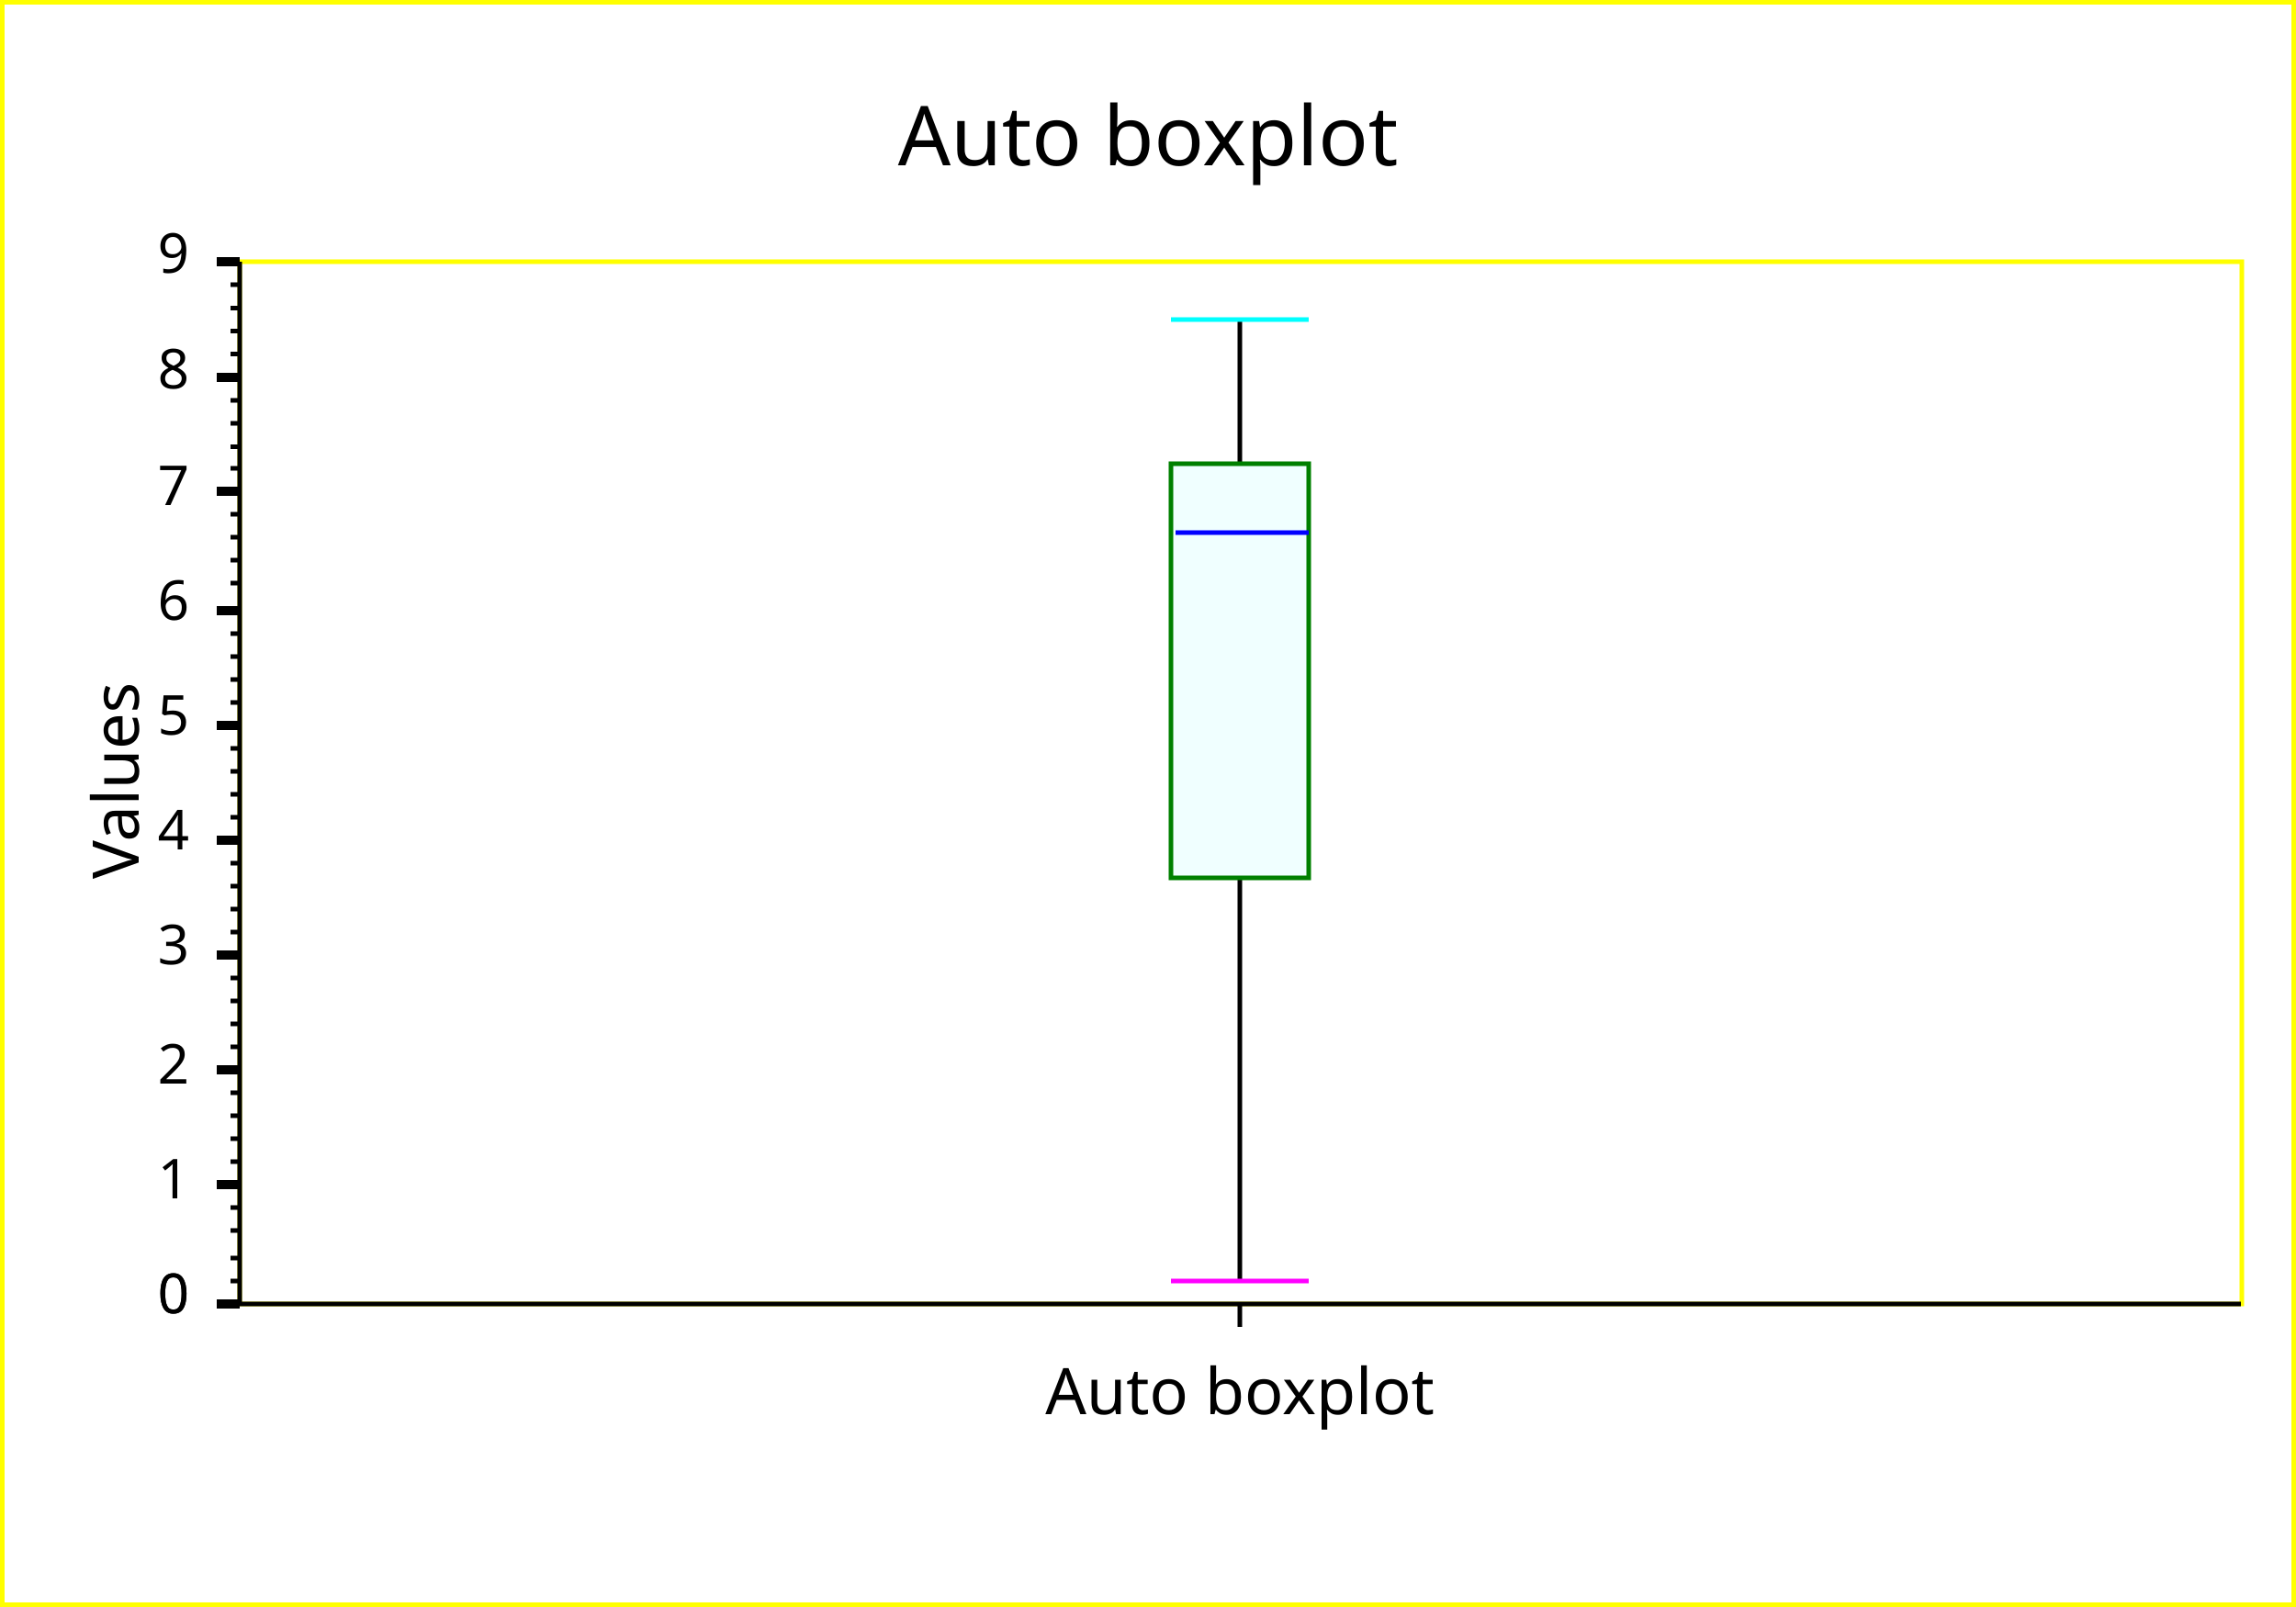
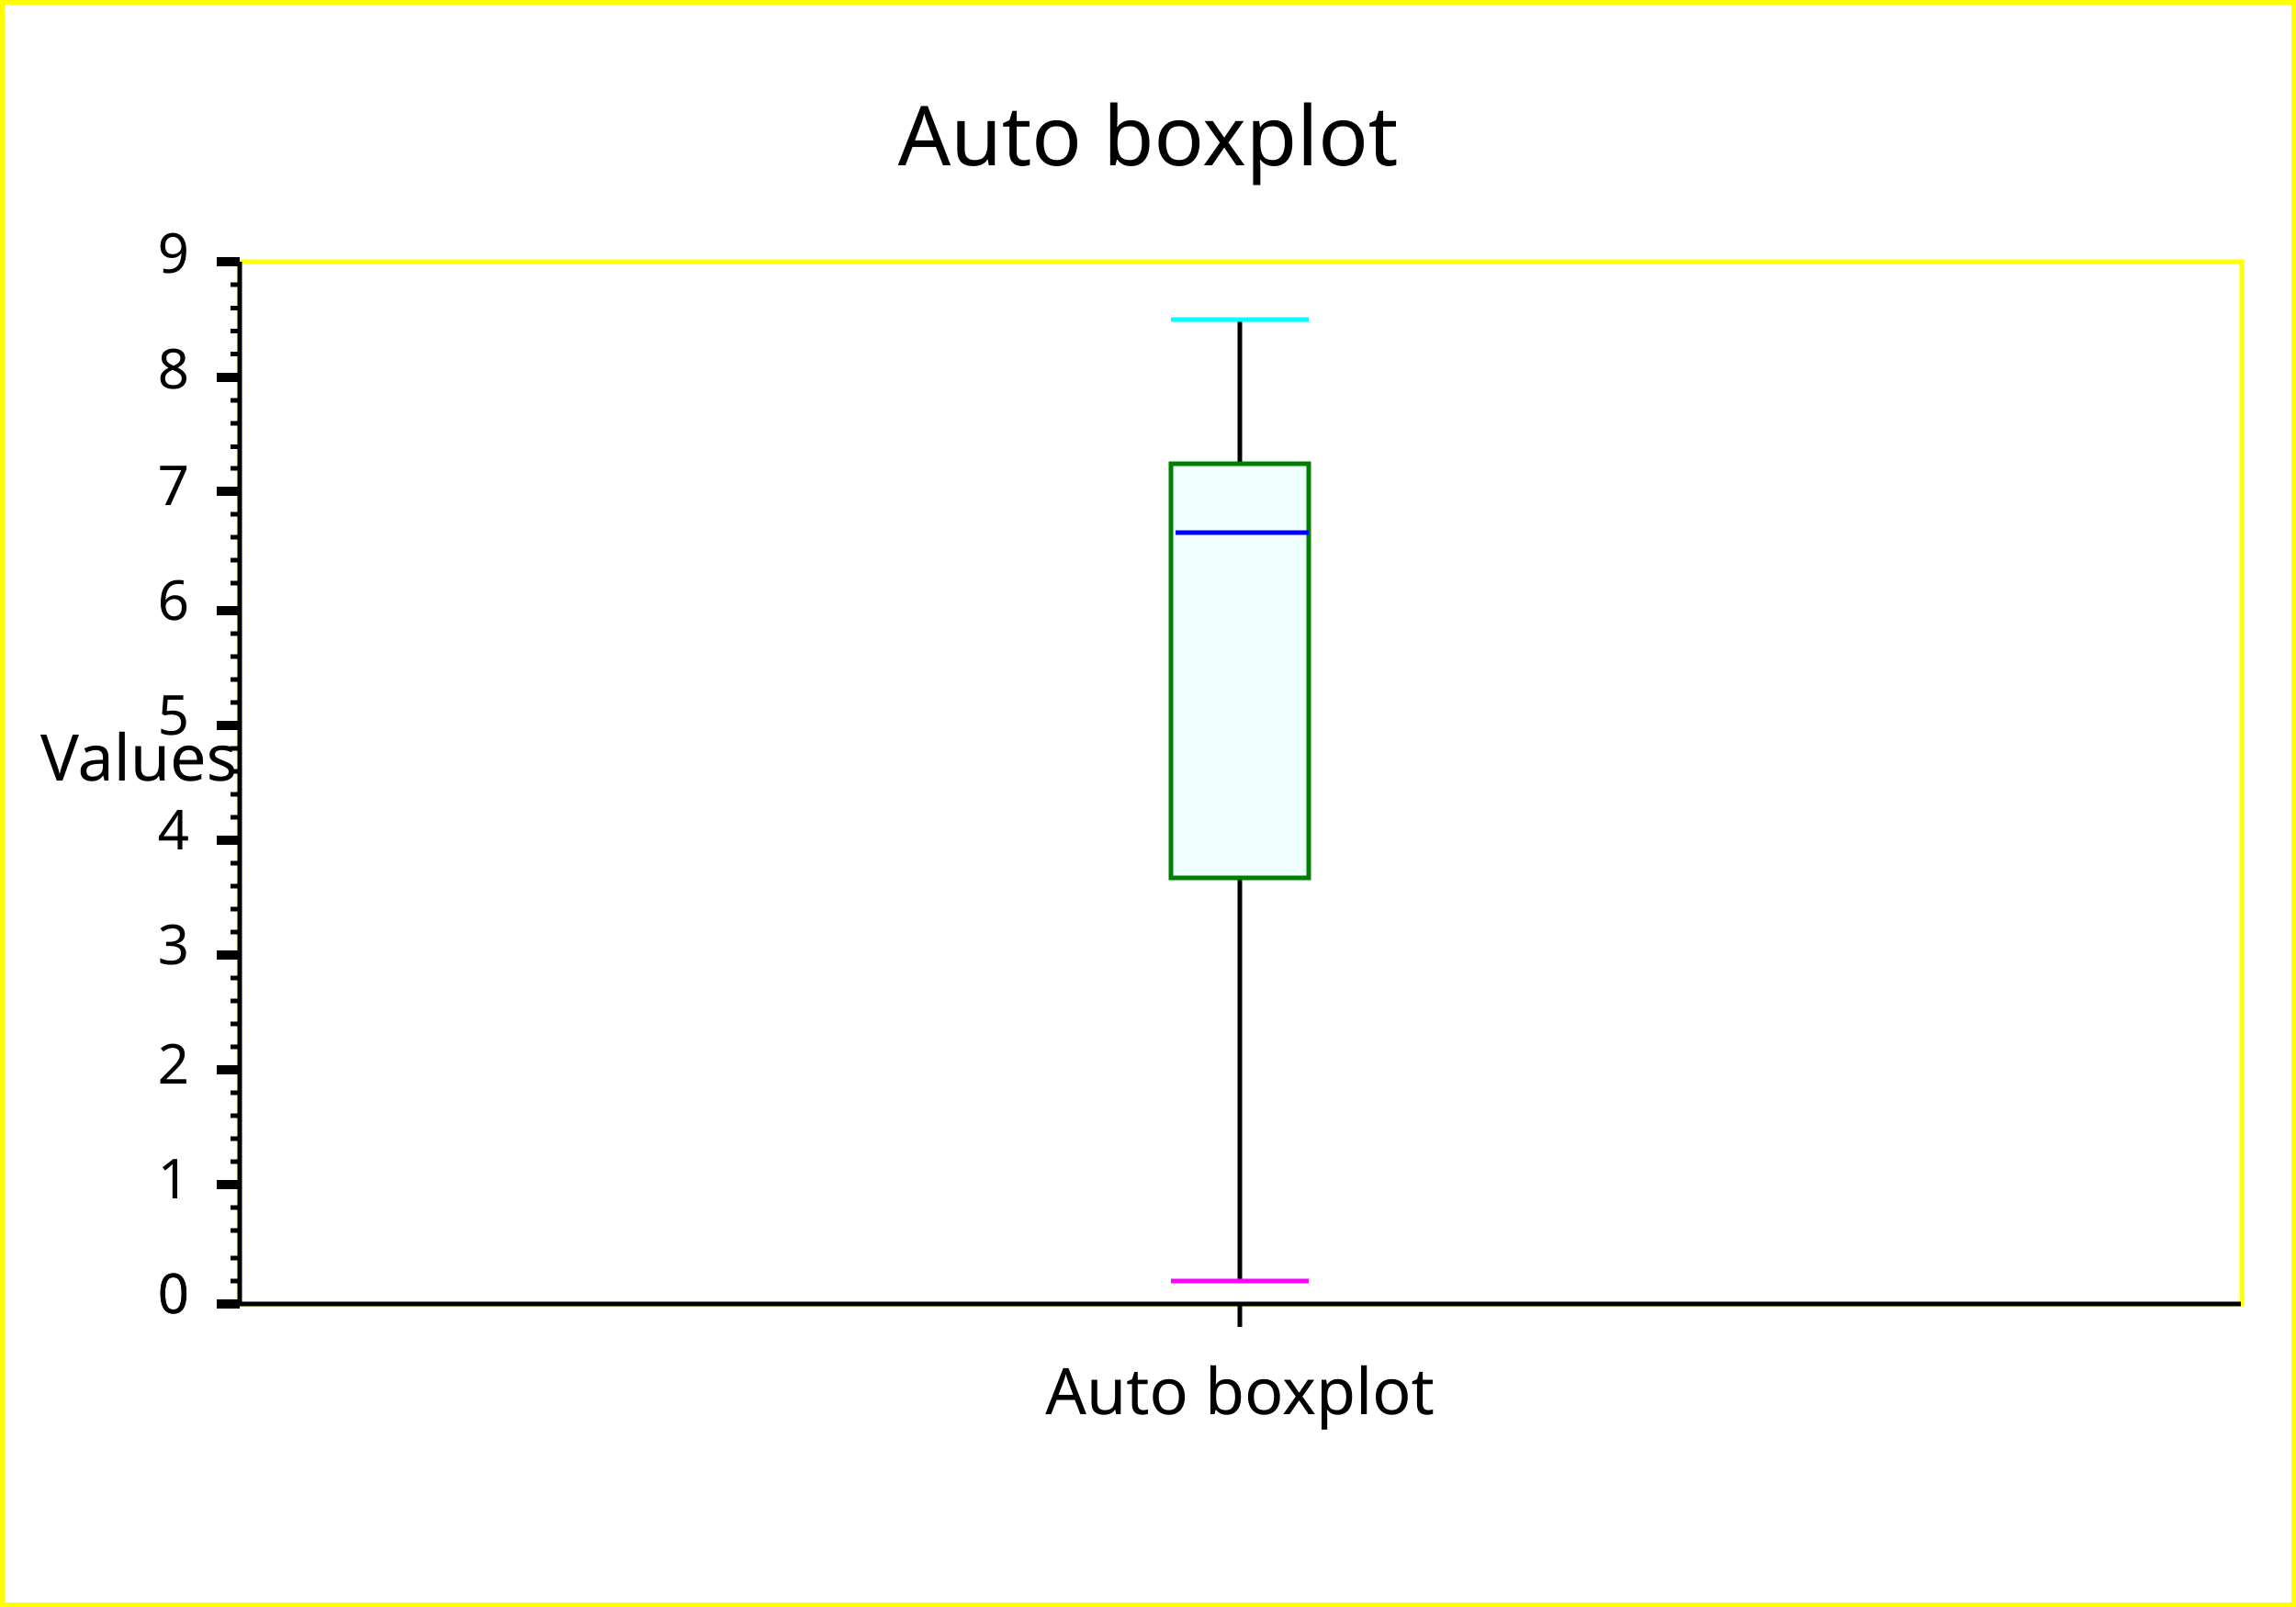
<svg xmlns="http://www.w3.org/2000/svg" width="500" height="350" version="1.1">
  <clipPath id="plot_window">
    <rect x="47.2" y="52" width="441" height="232" />
  </clipPath>
  <g id="imageBackground" stroke="rgb(255,255,0)" fill="rgb(255,255,255)" stroke-width="2">
    <rect x="0" y="0" width="500" height="350" />
  </g>
  <g id="plotBackground" stroke="rgb(255,255,0)" fill="rgb(255,255,255)" stroke-width="1">
    <rect x="52.2" y="57" width="436" height="227" />
  </g>
  <g id="X-axis" stroke="rgb(0,0,0)" stroke-width="1">
    <line x1="52.2" y1="284" x2="488" y2="284" />
  </g>
  <g id="Y-axis" stroke="rgb(0,0,0)" stroke-width="1">
    <line x1="52.2" y1="284" x2="52.2" y2="57" />
  </g>
  <g id="xMajorTicks" stroke="rgb(0,0,0)" stroke-width="1">
    <path d="M270,284 L270,289 " fill="none" />
  </g>
  <g id="yMajorTicks" stroke="rgb(0,0,0)" stroke-width="2">
    <path d="M47.2,284 L52.2,284 M47.2,258 L52.2,258 M47.2,233 L52.2,233 M47.2,208 L52.2,208 M47.2,183 L52.2,183 M47.2,158 L52.2,158 M47.2,133 L52.2,133 M47.2,107 L52.2,107 M47.2,82.2 L52.2,82.2 M47.2,57 L52.2,57 M47.2,284 L52.2,284 " fill="none" />
  </g>
  <g id="yMinorTicks" stroke="rgb(0,0,0)" stroke-width="1">
    <path d="M50.2,279 L52.2,279 M50.2,274 L52.2,274 M50.2,268 L52.2,268 M50.2,263 L52.2,263 M50.2,253 L52.2,253 M50.2,248 L52.2,248 M50.2,243 L52.2,243 M50.2,238 L52.2,238 M50.2,228 L52.2,228 M50.2,223 L52.2,223 M50.2,218 L52.2,218 M50.2,213 L52.2,213 M50.2,203 L52.2,203 M50.2,198 L52.2,198 M50.2,193 L52.2,193 M50.2,188 L52.2,188 M50.2,178 L52.2,178 M50.2,173 L52.2,173 M50.2,168 L52.2,168 M50.2,163 L52.2,163 M50.2,153 L52.2,153 M50.2,148 L52.2,148 M50.2,143 L52.2,143 M50.2,138 L52.2,138 M50.2,127 L52.2,127 M50.2,122 L52.2,122 M50.2,117 L52.2,117 M50.2,112 L52.2,112 M50.2,102 L52.2,102 M50.2,97.3 L52.2,97.3 M50.2,92.2 L52.2,92.2 M50.2,87.2 L52.2,87.2 M50.2,77.1 L52.2,77.1 M50.2,72.1 L52.2,72.1 M50.2,67.1 L52.2,67.1 M50.2,62 L52.2,62 M50.2,284 L52.2,284 " fill="none" />
  </g>
-   <g id="YGrid" stroke="rgb(200,220,255)" stroke-width="1" />
-   <g id="yMinorGrid" stroke="rgb(200,220,255)" stroke-width="0.5" />
+   <g id="YGrid" stroke="rgb(200,220,255)" stroke-width="1">
+ </g>
+   <g id="yMinorGrid" stroke="rgb(200,220,255)" stroke-width="0.5">
+ </g>
  <g id="valueLabels" fill="rgb(0,0,0)">
    <text x="270" y="308" text-anchor="middle" font-size="14" font-family="Lucida Sans Unicode">Auto boxplot</text>
    <text x="41.2" y="286" text-anchor="end" font-size="12" font-family="Lucida Sans Unicode">0</text>
    <text x="41.2" y="261" text-anchor="end" font-size="12" font-family="Lucida Sans Unicode">1</text>
    <text x="41.2" y="236" text-anchor="end" font-size="12" font-family="Lucida Sans Unicode">2</text>
    <text x="41.2" y="210" text-anchor="end" font-size="12" font-family="Lucida Sans Unicode">3</text>
    <text x="41.2" y="185" text-anchor="end" font-size="12" font-family="Lucida Sans Unicode">4</text>
    <text x="41.2" y="160" text-anchor="end" font-size="12" font-family="Lucida Sans Unicode">5</text>
    <text x="41.2" y="135" text-anchor="end" font-size="12" font-family="Lucida Sans Unicode">6</text>
    <text x="41.2" y="110" text-anchor="end" font-size="12" font-family="Lucida Sans Unicode">7</text>
    <text x="41.2" y="84.6" text-anchor="end" font-size="12" font-family="Lucida Sans Unicode">8</text>
    <text x="41.2" y="59.4" text-anchor="end" font-size="12" font-family="Lucida Sans Unicode">9</text>
    <text x="41.2" y="286" text-anchor="end" font-size="12" font-family="Lucida Sans Unicode">0</text>
  </g>
  <g id="yLabel" fill="rgb(0,0,0)">
-     <text x="30.2" y="170" text-anchor="middle" transform="rotate(-90 30.2 170 )" font-size="14" font-family="Lucida Sans Unicode">Values</text>
+     <text x="30.2" y="170" text-anchor="middle" transform="rotate(upward 30.2 170)" font-size="14" font-family="Lucida Sans Unicode">Values</text>
  </g>
  <g id="xLabel" fill="rgb(0,0,0)">
    <text x="270" y="327" text-anchor="middle" font-size="14" font-family="Lucida Sans Unicode" />
  </g>
  <g id="boxAxis" stroke="rgb(0,0,0)">
    <g clip-path="url(#plot_window)" stroke="rgb(0,0,0)" stroke-width="1">
      <line x1="270" y1="279" x2="270" y2="69.6" />
    </g>
  </g>
  <g id="Median" stroke="rgb(255,0,0)" stroke-width="2">
    <g clip-path="url(#plot_window)" stroke="rgb(0,128,0)" fill="rgb(240,255,255)" stroke-width="1">
      <rect x="255" y="101" width="30" height="90.2" />
    </g>
    <g clip-path="url(#plot_window)" stroke="rgb(0,0,255)" stroke-width="1">
      <line x1="256" y1="116" x2="285" y2="116" />
    </g>
  </g>
  <g id="whisker" stroke="rgb(0,0,0)">
    <g clip-path="url(#plot_window)">
      <g stroke="rgb(255,0,255)" fill="rgb(0,0,0)" stroke-width="1">
        <line x1="255" y1="279" x2="285" y2="279" />
      </g>
      <g stroke="rgb(0,255,255)" fill="rgb(0,0,0)" stroke-width="1">
        <line x1="255" y1="69.6" x2="285" y2="69.6" />
      </g>
    </g>
  </g>
-   <g id="mild_outliers" stroke="rgb(255,192,203)" fill="rgb(0,0,0)" />
-   <g id="extreme_outliers" stroke="rgb(128,0,128)" fill="rgb(255,255,255)" />
+   <g id="mild_outliers" stroke="rgb(255,192,203)" fill="rgb(0,0,0)">
+ </g>
+   <g id="extreme_outliers" stroke="rgb(128,0,128)" fill="rgb(255,255,255)">
+ </g>
  <g id="title" fill="rgb(0,0,0)">
    <text x="250" y="36" text-anchor="middle" font-size="18" font-family="Lucida Sans Unicode">Auto boxplot</text>
  </g>
</svg>
